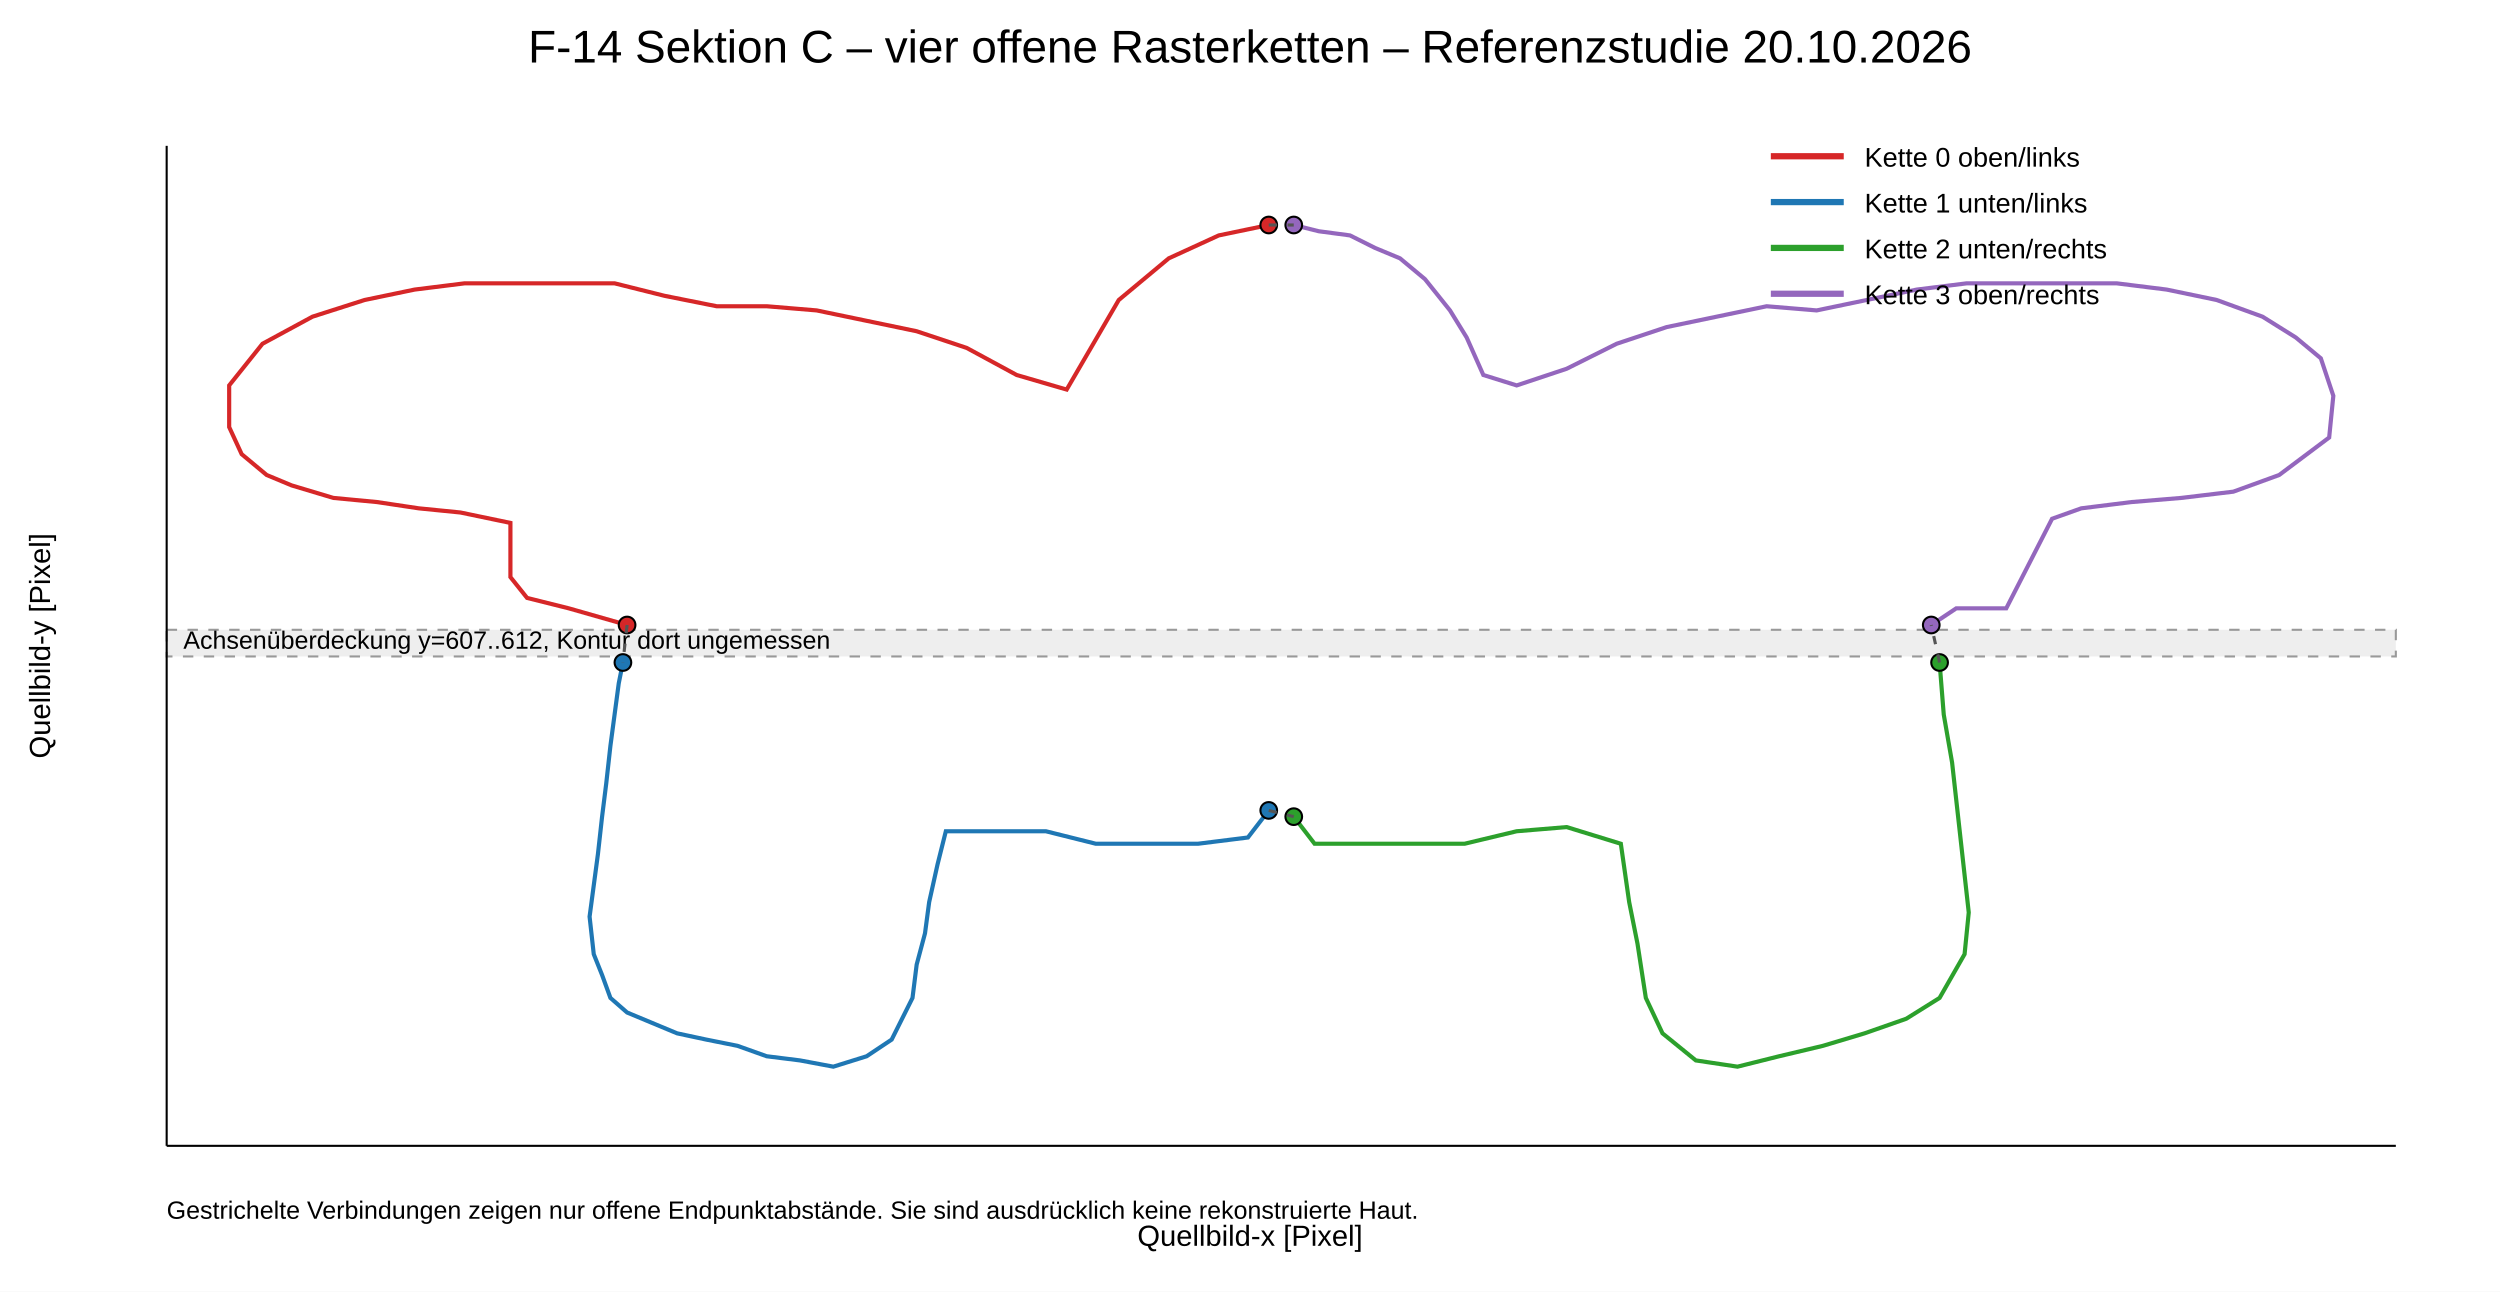
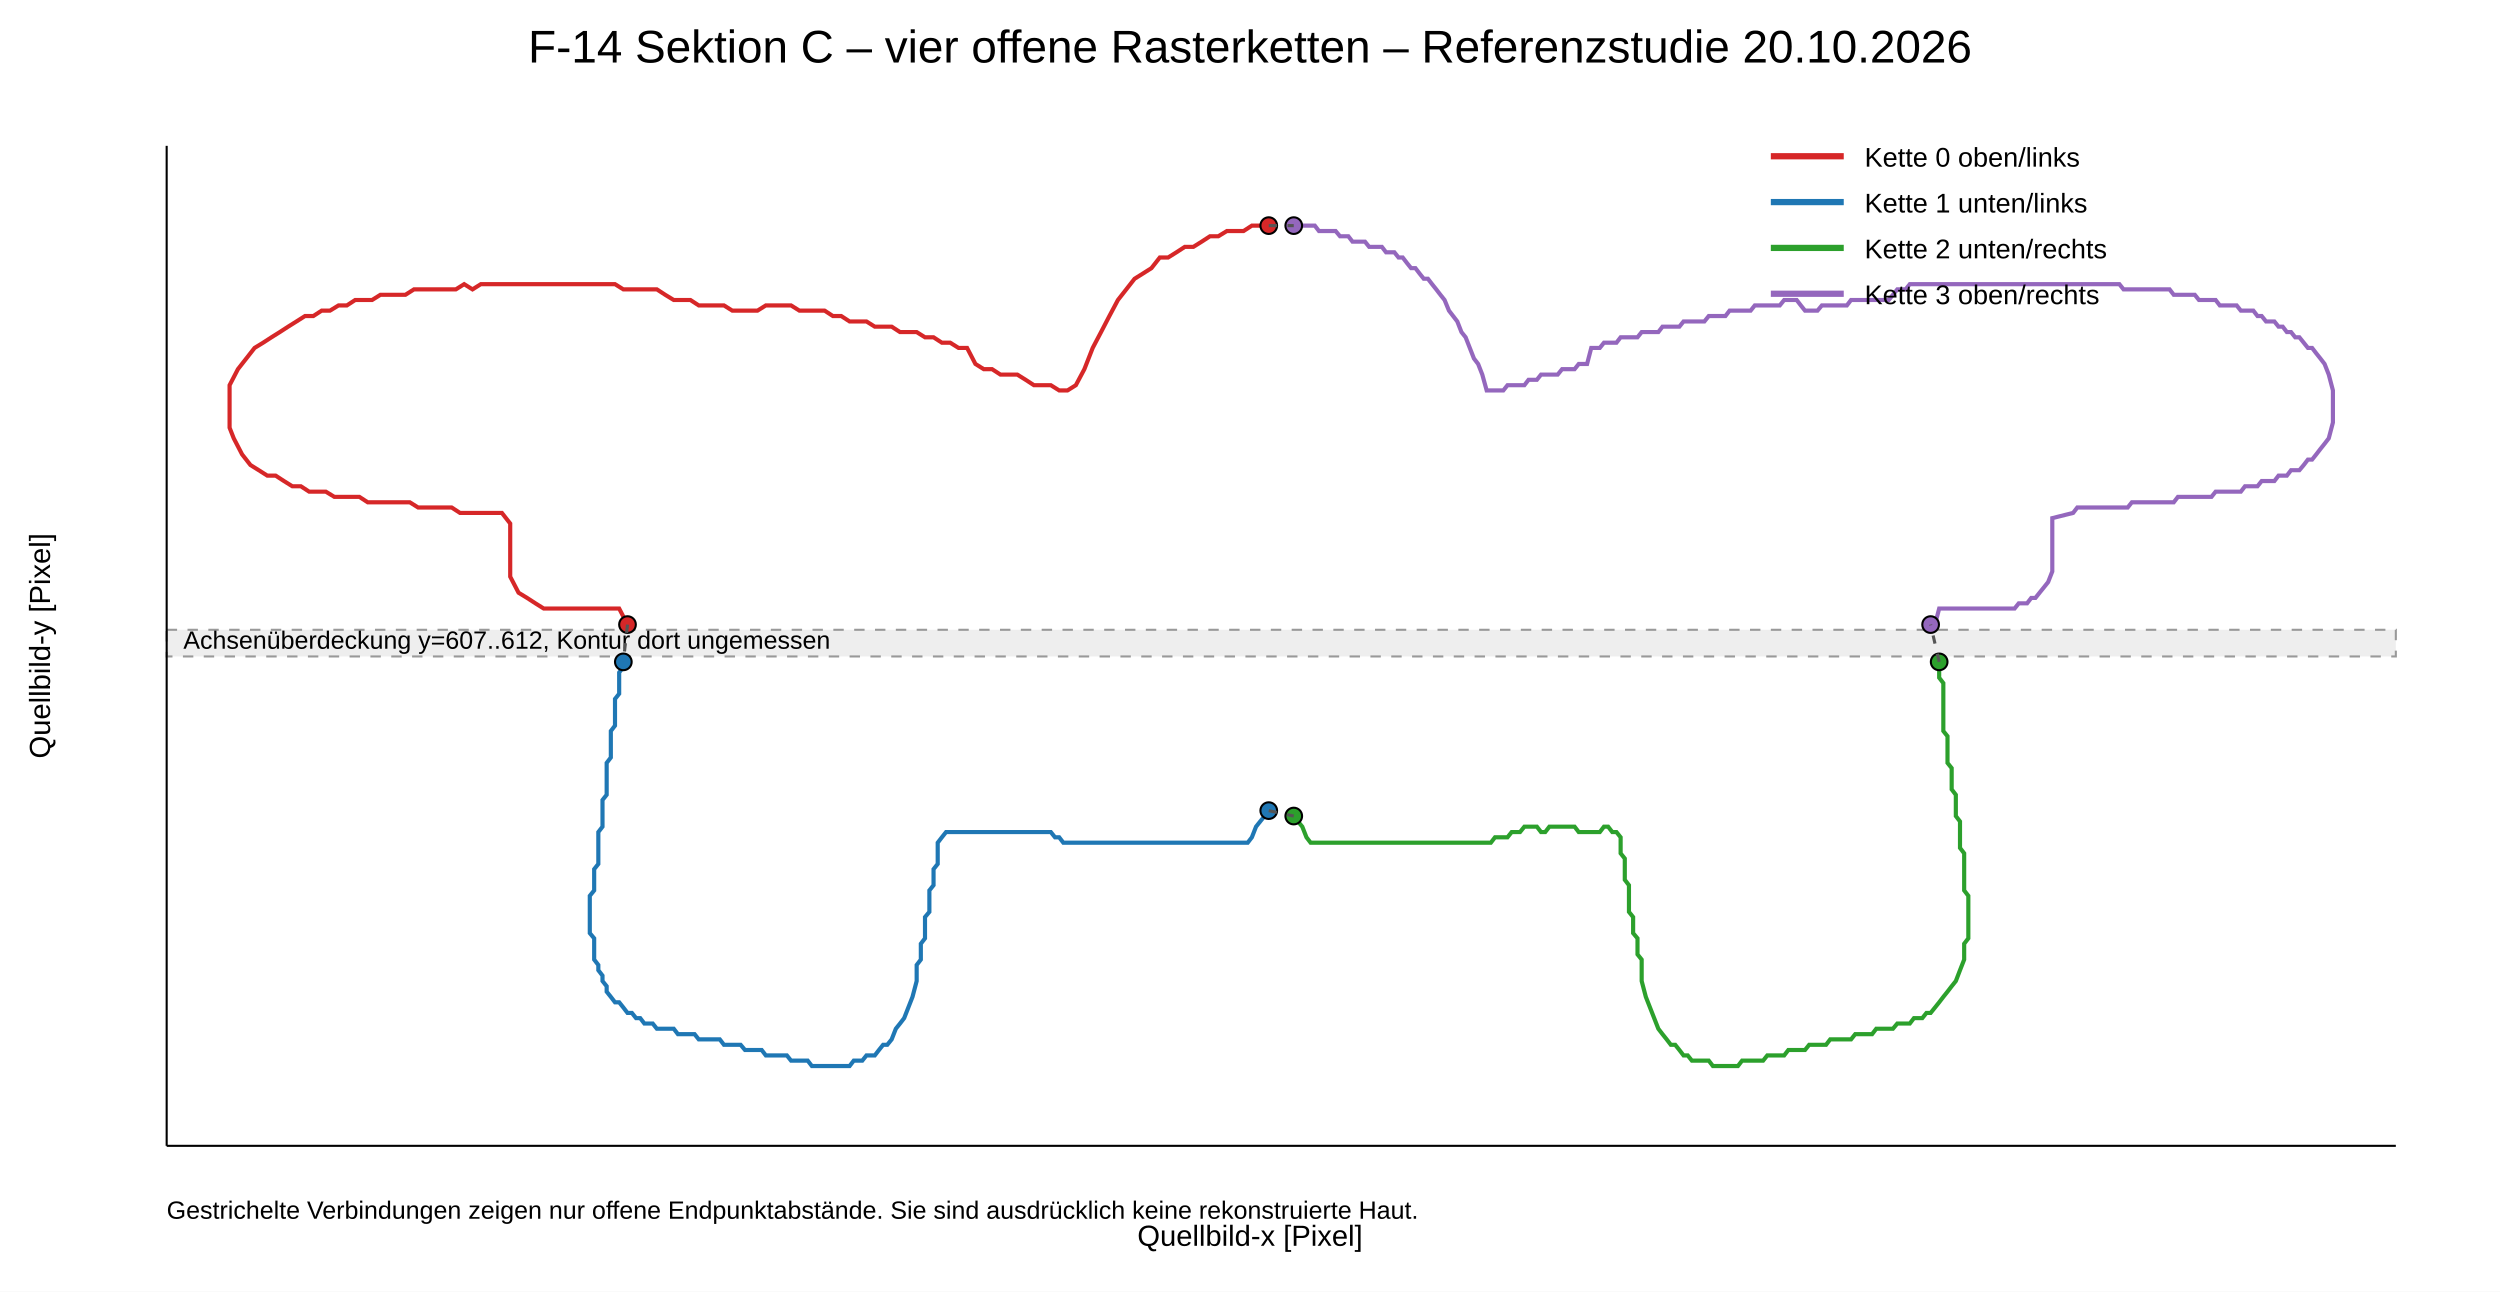
<svg xmlns="http://www.w3.org/2000/svg" width="1200" height="620" viewBox="0 0 1200 620">
  <rect width="100%" height="100%" fill="white" />
-   <text x="600" y="30" text-anchor="middle" font-family="Arial" font-size="22">F-14 Sektion C – vier offene Rasterketten – Referenzstudie 20.10.2026</text>
-   <rect x="80" y="302.3" width="1070" height="12.8" fill="#eeeeee" stroke="#999999" stroke-dasharray="5,5" />
-   <text x="88" y="311.4" font-family="Arial" font-size="12">Achsenüberdeckung y=607..612, Kontur dort ungemessen</text>
-   <polyline points="609,108 585,113 561,124 537,144 512,187 488,180 464,167 440,159 416,154 392,149 368,147 344,147 319,142 295,136 271,136 247,136 223,136 199,139 175,144 150,152 126,165 110,185 110,205 116,218 128,228 140,233 160,239 181,241 201,244 221,246 245,251 245,277 253,287 273,292 301,300" fill="none" stroke="#d62728" stroke-width="2" />
-   <circle cx="609" cy="108" r="4" fill="#d62728" stroke="black" />
-   <circle cx="301" cy="300" r="4" fill="#d62728" stroke="black" />
-   <polyline points="299,318 297,328 295,343 293,358 291,376 289,392 287,410 285,425 283,440 285,458 289,468 293,479 301,486 313,491 325,496 339,499 354,502 368,507 384,509 400,512 416,507 428,499 438,479 440,463 444,448 446,433 450,415 454,399 478,399 502,399 526,405 551,405 575,405 599,402 609,389" fill="none" stroke="#1f77b4" stroke-width="2" />
-   <circle cx="299" cy="318" r="4" fill="#1f77b4" stroke="black" />
-   <circle cx="609" cy="389" r="4" fill="#1f77b4" stroke="black" />
-   <polyline points="621,392 631,405 655,405 679,405 703,405 728,399 752,397 778,405 782,433 786,453 790,479 798,496 814,509 834,512 854,507 875,502 895,496 915,489 931,479 943,458 945,438 943,420 941,402 939,384 937,366 933,343 931,318" fill="none" stroke="#2ca02c" stroke-width="2" />
-   <circle cx="621" cy="392" r="4" fill="#2ca02c" stroke="black" />
-   <circle cx="931" cy="318" r="4" fill="#2ca02c" stroke="black" />
-   <polyline points="927,300 939,292 963,292 985,249 999,244 1023,241 1047,239 1072,236 1094,228 1118,210 1120,190 1114,172 1102,162 1086,152 1064,144 1040,139 1016,136 992,136 968,136 944,136 920,139 896,144 872,149 848,147 824,152 800,157 776,165 752,177 728,185 712,180 704,162 696,149 684,134 672,124 660,119 648,113 633,111 621,108" fill="none" stroke="#9467bd" stroke-width="2" />
-   <circle cx="927" cy="300" r="4" fill="#9467bd" stroke="black" />
-   <circle cx="621" cy="108" r="4" fill="#9467bd" stroke="black" />
-   <line x1="609" y1="108" x2="621" y2="108" stroke="#555" stroke-width="1.5" stroke-dasharray="4,5" />
-   <line x1="609" y1="389" x2="621" y2="392" stroke="#555" stroke-width="1.5" stroke-dasharray="4,5" />
-   <line x1="301" y1="300" x2="299" y2="318" stroke="#555" stroke-width="1.5" stroke-dasharray="4,5" />
-   <line x1="931" y1="318" x2="927" y2="300" stroke="#555" stroke-width="1.5" stroke-dasharray="4,5" />
+   <text x="600.0" y="30" text-anchor="middle" font-family="Arial" font-size="22">F-14 Sektion C – vier offene Rasterketten – Referenzstudie 20.10.2026</text>
+   <rect x="80.0" y="302.3" width="1070.0" height="12.8" fill="#eeeeee" stroke="#999999" stroke-dasharray="5,5" />
+   <text x="88.0" y="311.4" font-family="Arial" font-size="12">Achsenüberdeckung y=607..612, Kontur dort ungemessen</text>
+   <polyline points="609.0,108.3 604.9,108.3 600.9,108.3 596.9,110.9 592.9,110.9 588.9,110.9 584.8,113.4 580.8,113.4 576.8,116.0 572.8,118.5 568.7,118.5 564.7,121.1 560.7,123.6 556.7,123.6 552.7,128.7 548.6,131.3 544.6,133.8 540.6,138.9 536.6,144.0 532.5,151.7 528.5,159.4 524.5,167.0 520.5,177.2 516.4,184.9 512.4,187.4 508.4,187.4 504.4,184.9 500.4,184.9 496.3,184.9 492.3,182.3 488.3,179.8 484.3,179.8 480.2,179.8 476.2,177.2 472.2,177.2 468.2,174.7 464.2,167.0 460.1,167.0 456.1,164.5 452.1,164.5 448.1,161.9 444.0,161.9 440.0,159.4 436.0,159.4 432.0,159.4 428.0,156.8 423.9,156.8 419.9,156.8 415.9,154.3 411.9,154.3 407.8,154.3 403.8,151.7 399.8,151.7 395.8,149.1 391.7,149.1 387.7,149.1 383.7,149.1 379.7,146.6 375.7,146.6 371.6,146.6 367.6,146.6 363.6,149.1 359.6,149.1 355.5,149.1 351.5,149.1 347.5,146.6 343.5,146.6 339.5,146.6 335.4,146.6 331.4,144.0 327.4,144.0 323.4,144.0 319.3,141.5 315.3,138.9 311.3,138.9 307.3,138.9 303.3,138.9 299.2,138.9 295.2,136.4 291.2,136.4 287.2,136.4 283.1,136.4 279.1,136.4 275.1,136.4 271.1,136.4 267.0,136.4 263.0,136.4 259.0,136.4 255.0,136.4 251.0,136.4 246.9,136.4 242.9,136.4 238.9,136.4 234.9,136.4 230.8,136.4 226.8,138.9 222.8,136.4 218.8,138.9 214.8,138.9 210.7,138.9 206.7,138.9 202.7,138.9 198.7,138.9 194.6,141.5 190.6,141.5 186.6,141.5 182.6,141.5 178.6,144.0 174.5,144.0 170.5,144.0 166.5,146.6 162.5,146.6 158.4,149.1 154.4,149.1 150.4,151.7 146.4,151.7 142.3,154.3 138.3,156.8 134.3,159.4 130.3,161.9 126.3,164.5 122.2,167.0 118.2,172.1 114.2,177.2 110.2,184.9 110.2,190.0 110.2,195.1 110.2,200.2 110.2,205.3 112.2,210.4 116.2,218.1 120.2,223.2 124.2,225.7 128.3,228.3 132.3,228.3 136.3,230.9 140.3,233.4 144.4,233.4 148.4,236.0 152.4,236.0 156.4,236.0 160.5,238.5 164.5,238.5 168.5,238.5 172.5,238.5 176.5,241.1 180.6,241.1 184.6,241.1 188.6,241.1 192.6,241.1 196.7,241.1 200.7,243.6 204.7,243.6 208.7,243.6 212.7,243.6 216.8,243.6 220.8,246.2 224.8,246.2 228.8,246.2 232.9,246.2 236.9,246.2 240.9,246.2 244.9,251.3 244.9,256.4 244.9,261.5 244.9,266.6 244.9,271.7 244.9,276.8 248.9,284.5 253.0,287.0 257.0,289.6 261.0,292.1 265.0,292.1 269.1,292.1 273.1,292.1 277.1,292.1 281.1,292.1 285.2,292.1 289.2,292.1 293.2,292.1 297.2,292.1 301.2,299.8" fill="none" stroke="#d62728" stroke-width="2" />
+   <circle cx="609.0" cy="108.3" r="4" fill="#d62728" stroke="black" />
+   <circle cx="301.2" cy="299.8" r="4" fill="#d62728" stroke="black" />
+   <polyline points="299.2,317.7 299.2,320.2 297.2,322.8 297.2,325.3 297.2,327.9 297.2,330.4 297.2,333.0 295.2,335.5 295.2,338.1 295.2,340.6 295.2,343.2 295.2,345.7 295.2,348.3 293.2,350.9 293.2,353.4 293.2,356.0 293.2,358.5 293.2,361.1 293.2,363.6 291.2,366.2 291.2,368.7 291.2,371.3 291.2,373.8 291.2,376.4 291.2,378.9 291.2,381.5 289.2,384.0 289.2,386.6 289.2,389.1 289.2,391.7 289.2,394.3 289.2,396.8 287.2,399.4 287.2,401.9 287.2,404.5 287.2,407.0 287.2,409.6 287.2,412.1 287.2,414.7 285.2,417.2 285.2,419.8 285.2,422.3 285.2,424.9 285.2,427.4 283.1,430.0 283.1,432.6 283.1,435.1 283.1,437.7 283.1,440.2 283.1,442.8 283.1,445.3 283.1,447.9 285.2,450.4 285.2,453.0 285.2,455.5 285.2,458.1 285.2,460.6 287.2,463.2 287.2,465.7 289.2,468.3 289.2,470.9 291.2,473.4 291.2,476.0 293.2,478.5 295.2,481.1 297.2,481.1 299.2,483.6 301.2,486.2 303.3,486.2 305.3,488.7 307.3,488.7 309.3,491.3 311.3,491.3 313.3,491.3 315.3,493.8 317.3,493.8 319.3,493.8 321.4,493.8 323.4,493.8 325.4,496.4 327.4,496.4 329.4,496.4 331.4,496.4 333.4,496.4 335.4,498.9 337.4,498.9 339.5,498.9 341.5,498.9 343.5,498.9 345.5,498.9 347.5,501.5 349.5,501.5 351.5,501.5 353.5,501.5 355.5,501.5 357.6,504.0 359.6,504.0 361.6,504.0 363.6,504.0 365.6,504.0 367.6,506.6 369.6,506.6 371.6,506.6 373.6,506.6 375.7,506.6 377.7,506.6 379.7,509.1 381.7,509.1 383.7,509.1 385.7,509.1 387.7,509.1 389.7,511.7 391.7,511.7 393.8,511.7 395.8,511.7 397.8,511.7 399.8,511.7 401.8,511.7 403.8,511.7 405.8,511.7 407.8,511.7 409.8,509.1 411.9,509.1 413.9,509.1 415.9,506.6 417.9,506.6 419.9,506.6 421.9,504.0 423.9,501.5 425.9,501.5 428.0,498.9 430.0,493.8 432.0,491.3 434.0,488.7 436.0,483.6 438.0,478.5 440.0,470.9 440.0,468.3 440.0,465.7 440.0,463.2 442.0,460.6 442.0,458.1 442.0,455.5 442.0,453.0 444.0,450.4 444.0,447.9 444.0,445.3 444.0,442.8 444.0,440.2 446.1,437.7 446.1,435.1 446.1,432.6 446.1,430.0 446.1,427.4 448.1,424.9 448.1,422.3 448.1,419.8 448.1,417.2 450.1,414.7 450.1,412.1 450.1,409.6 450.1,407.0 450.1,404.5 452.1,401.9 454.1,399.4 456.1,399.4 458.1,399.4 460.1,399.4 462.1,399.4 464.2,399.4 466.2,399.4 468.2,399.4 470.2,399.4 472.2,399.4 474.2,399.4 476.2,399.4 478.2,399.4 480.2,399.4 482.3,399.4 484.3,399.4 486.3,399.4 488.3,399.4 490.3,399.4 492.3,399.4 494.3,399.4 496.3,399.4 498.3,399.4 500.4,399.4 502.4,399.4 504.4,399.4 506.4,401.9 508.4,401.9 510.4,404.5 512.4,404.5 514.4,404.5 516.4,404.5 518.5,404.5 520.5,404.5 522.5,404.5 524.5,404.5 526.5,404.5 528.5,404.5 530.5,404.5 532.5,404.5 534.5,404.5 536.6,404.5 538.6,404.5 540.6,404.5 542.6,404.5 544.6,404.5 546.6,404.5 548.6,404.5 550.6,404.5 552.7,404.5 554.7,404.5 556.7,404.5 558.7,404.5 560.7,404.5 562.7,404.5 564.7,404.5 566.7,404.5 568.7,404.5 570.8,404.5 572.8,404.5 574.8,404.5 576.8,404.5 578.8,404.5 580.8,404.5 582.8,404.5 584.8,404.5 586.8,404.5 588.9,404.5 590.9,404.5 592.9,404.5 594.9,404.5 596.9,404.5 598.9,404.5 600.9,401.9 602.9,396.8 604.9,394.3 607.0,391.7 609.0,389.1" fill="none" stroke="#1f77b4" stroke-width="2" />
+   <circle cx="299.2" cy="317.7" r="4" fill="#1f77b4" stroke="black" />
+   <circle cx="609.0" cy="389.1" r="4" fill="#1f77b4" stroke="black" />
+   <polyline points="621.0,391.7 623.0,394.3 625.1,396.8 627.1,401.9 629.1,404.5 631.1,404.5 633.1,404.5 635.1,404.5 637.1,404.5 639.1,404.5 641.1,404.5 643.2,404.5 645.2,404.5 647.2,404.5 649.2,404.5 651.2,404.5 653.2,404.5 655.2,404.5 657.2,404.5 659.2,404.5 661.3,404.5 663.3,404.5 665.3,404.5 667.3,404.5 669.3,404.5 671.3,404.5 673.3,404.5 675.3,404.5 677.3,404.5 679.4,404.5 681.4,404.5 683.4,404.5 685.4,404.5 687.4,404.5 689.4,404.5 691.4,404.5 693.4,404.5 695.5,404.5 697.5,404.5 699.5,404.5 701.5,404.5 703.5,404.5 705.5,404.5 707.5,404.5 709.5,404.5 711.5,404.5 713.6,404.5 715.6,404.5 717.6,401.9 719.6,401.9 721.6,401.9 723.6,401.9 725.6,399.4 727.6,399.4 729.6,399.4 731.7,396.8 733.7,396.8 735.7,396.8 737.7,396.8 739.7,399.4 741.7,399.4 743.7,396.8 745.7,396.8 747.7,396.8 749.8,396.8 751.8,396.8 753.8,396.8 755.8,396.8 757.8,399.4 759.8,399.4 761.8,399.4 763.8,399.4 765.8,399.4 767.9,399.4 769.9,396.8 771.9,396.8 773.9,399.4 775.9,399.4 777.9,401.9 777.9,404.5 777.9,407.0 777.9,409.6 779.9,412.1 779.9,414.7 779.9,417.2 779.9,419.8 779.9,422.3 781.9,424.9 781.9,427.4 781.9,430.0 781.9,432.6 781.9,435.1 781.9,437.7 783.9,440.2 783.9,442.8 783.9,445.3 783.9,447.9 786.0,450.4 786.0,453.0 786.0,455.5 786.0,458.1 788.0,460.6 788.0,463.2 788.0,465.7 788.0,468.3 788.0,470.9 790.0,478.5 792.0,483.6 794.0,488.7 796.0,493.8 798.0,496.4 800.0,498.9 802.0,501.5 804.1,501.5 806.1,504.0 808.1,506.6 810.1,506.6 812.1,509.1 814.1,509.1 816.1,509.1 818.1,509.1 820.2,509.1 822.2,511.7 824.2,511.7 826.2,511.7 828.2,511.7 830.2,511.7 832.2,511.7 834.2,511.7 836.2,509.1 838.3,509.1 840.3,509.1 842.3,509.1 844.3,509.1 846.3,509.1 848.3,506.6 850.3,506.6 852.3,506.6 854.3,506.6 856.4,506.6 858.4,504.0 860.4,504.0 862.4,504.0 864.4,504.0 866.4,504.0 868.4,501.5 870.4,501.5 872.4,501.5 874.5,501.5 876.5,501.5 878.5,498.9 880.5,498.9 882.5,498.9 884.5,498.9 886.5,498.9 888.5,498.9 890.5,496.4 892.6,496.4 894.6,496.4 896.6,496.4 898.6,496.4 900.6,493.8 902.6,493.8 904.6,493.8 906.6,493.8 908.6,493.8 910.7,491.3 912.7,491.3 914.7,491.3 916.7,491.3 918.7,488.7 920.7,488.7 922.7,488.7 924.7,486.2 926.7,486.2 928.8,483.6 930.8,481.1 932.8,478.5 934.8,476.0 936.8,473.4 938.8,470.9 940.8,465.7 942.8,460.6 942.8,458.1 942.8,455.5 942.8,453.0 944.8,450.4 944.8,447.9 944.8,445.3 944.8,442.8 944.8,440.2 944.8,437.7 944.8,435.1 944.8,432.6 944.8,430.0 942.8,427.4 942.8,424.9 942.8,422.3 942.8,419.8 942.8,417.2 942.8,414.7 942.8,412.1 942.8,409.6 940.8,407.0 940.8,404.5 940.8,401.9 940.8,399.4 940.8,396.8 940.8,394.3 938.8,391.7 938.8,389.1 938.8,386.6 938.8,384.0 938.8,381.5 936.8,378.9 936.8,376.4 936.8,373.8 936.8,371.3 936.8,368.7 934.8,366.2 934.8,363.6 934.8,361.1 934.8,358.5 934.8,356.0 934.8,353.4 932.8,350.9 932.8,348.3 932.8,345.7 932.8,343.2 932.8,340.6 932.8,338.1 932.8,335.5 932.8,333.0 932.8,330.4 932.8,327.9 930.8,325.3 930.8,322.8 930.8,320.2 930.8,317.7" fill="none" stroke="#2ca02c" stroke-width="2" />
+   <circle cx="621.0" cy="391.7" r="4" fill="#2ca02c" stroke="black" />
+   <circle cx="930.8" cy="317.7" r="4" fill="#2ca02c" stroke="black" />
+   <polyline points="926.7,299.8 928.8,299.8 930.8,292.1 932.8,292.1 934.8,292.1 936.8,292.1 938.8,292.1 940.8,292.1 942.8,292.1 944.8,292.1 946.9,292.1 948.9,292.1 950.9,292.1 952.9,292.1 954.9,292.1 956.9,292.1 958.9,292.1 960.9,292.1 963.0,292.1 965.0,292.1 967.0,292.1 969.0,289.6 971.0,289.6 973.0,289.6 975.0,287.0 977.0,287.0 979.0,284.5 981.1,281.9 983.1,279.4 985.1,274.3 985.1,271.7 985.1,269.1 985.1,266.6 985.1,264.0 985.1,261.5 985.1,258.9 985.1,256.4 985.1,253.8 985.1,251.3 985.1,248.7 995.1,246.2 997.1,243.6 999.2,243.6 1001.2,243.6 1003.2,243.6 1005.2,243.6 1007.2,243.6 1009.2,243.6 1011.2,243.6 1013.2,243.6 1015.2,243.6 1017.3,243.6 1019.3,243.6 1021.3,243.6 1023.3,241.1 1025.3,241.1 1027.3,241.1 1029.3,241.1 1031.3,241.1 1033.3,241.1 1035.4,241.1 1037.4,241.1 1039.4,241.1 1041.4,241.1 1043.4,241.1 1045.4,238.5 1047.4,238.5 1049.4,238.5 1051.4,238.5 1053.5,238.5 1055.5,238.5 1057.5,238.5 1059.5,238.5 1061.5,238.5 1063.5,236.0 1065.5,236.0 1067.5,236.0 1069.5,236.0 1071.6,236.0 1073.6,236.0 1075.6,236.0 1077.6,233.4 1079.6,233.4 1081.6,233.4 1083.6,233.4 1085.6,230.9 1087.7,230.9 1089.7,230.9 1091.7,230.9 1093.7,228.3 1095.7,228.3 1097.7,228.3 1099.7,225.7 1101.7,225.7 1103.7,225.7 1105.8,223.2 1107.8,220.6 1109.8,220.6 1111.8,218.1 1113.8,215.5 1115.8,213.0 1117.8,210.4 1119.8,202.8 1119.8,200.2 1119.8,197.7 1119.8,195.1 1119.8,192.6 1119.8,190.0 1119.8,187.4 1117.8,179.8 1115.8,174.7 1113.8,172.1 1111.8,169.6 1109.8,167.0 1107.8,167.0 1105.8,164.5 1103.7,161.9 1101.7,161.9 1099.7,159.4 1097.7,159.4 1095.7,156.8 1093.7,156.8 1091.7,154.3 1089.7,154.3 1087.7,154.3 1085.6,151.7 1083.6,151.7 1081.6,149.1 1079.6,149.1 1077.6,149.1 1075.6,149.1 1073.6,146.6 1071.6,146.6 1069.5,146.6 1067.5,146.6 1065.5,146.6 1063.5,144.0 1061.5,144.0 1059.5,144.0 1057.5,144.0 1055.5,144.0 1053.5,141.5 1051.4,141.5 1049.4,141.5 1047.4,141.5 1045.4,141.5 1043.4,141.5 1041.4,138.9 1039.4,138.9 1037.4,138.9 1035.4,138.9 1033.3,138.9 1031.3,138.9 1029.3,138.9 1027.3,138.9 1025.3,138.9 1023.3,138.9 1021.3,138.9 1019.3,138.9 1017.3,136.4 1015.2,136.4 1013.2,136.4 1011.2,136.4 1009.2,136.4 1007.2,136.4 1005.2,136.4 1003.2,136.4 1001.2,136.4 999.2,136.4 997.1,136.4 995.1,136.4 993.1,136.4 991.1,136.4 989.1,136.4 987.1,136.4 985.1,136.4 983.1,136.4 981.1,136.4 979.0,136.4 977.0,136.4 975.0,136.4 973.0,136.4 971.0,136.4 969.0,136.4 967.0,136.4 965.0,136.4 963.0,136.4 960.9,136.4 958.9,136.4 956.9,136.4 954.9,136.4 952.9,136.4 950.9,136.4 948.9,136.4 946.9,136.4 944.8,136.4 942.8,136.4 940.8,136.4 938.8,136.4 936.8,136.4 934.8,136.4 932.8,136.4 930.8,136.4 928.8,136.4 926.7,136.4 924.7,136.4 922.7,136.4 920.7,136.4 918.7,136.4 916.7,136.4 914.7,138.9 912.7,138.9 910.7,138.9 908.6,141.5 906.6,144.0 904.6,144.0 902.6,144.0 900.6,144.0 898.6,144.0 896.6,144.0 894.6,144.0 892.6,144.0 890.5,144.0 888.5,144.0 886.5,146.6 884.5,146.6 882.5,146.6 880.5,146.6 878.5,146.6 876.5,146.6 874.5,146.6 872.4,149.1 870.4,149.1 868.4,149.1 866.4,149.1 864.4,146.6 862.4,144.0 860.4,144.0 858.4,144.0 856.4,144.0 854.3,146.6 852.3,146.6 850.3,146.6 848.3,146.6 846.3,146.6 844.3,146.6 842.3,146.6 840.3,149.1 838.3,149.1 836.2,149.1 834.2,149.1 832.2,149.1 830.2,149.1 828.2,151.7 826.2,151.7 824.2,151.7 822.2,151.7 820.2,151.7 818.1,154.3 816.1,154.3 814.1,154.3 812.1,154.3 810.1,154.3 808.1,154.3 806.1,156.8 804.1,156.8 802.0,156.8 800.0,156.8 798.0,156.8 796.0,159.4 794.0,159.4 792.0,159.4 790.0,159.4 788.0,159.4 786.0,161.9 783.9,161.9 781.9,161.9 779.9,161.9 777.9,161.9 775.9,164.5 773.9,164.5 771.9,164.5 769.9,164.5 767.9,167.0 765.8,167.0 763.8,167.0 761.8,174.7 759.8,174.7 757.8,174.7 755.8,177.2 753.8,177.2 751.8,177.2 749.8,177.2 747.7,179.8 745.7,179.8 743.7,179.8 741.7,179.8 739.7,179.8 737.7,182.3 735.7,182.3 733.7,182.3 731.7,184.9 729.6,184.9 727.6,184.9 725.6,184.9 723.6,184.9 721.6,187.4 719.6,187.4 717.6,187.4 715.6,187.4 713.6,187.4 711.5,179.8 709.5,174.7 707.5,172.1 705.5,167.0 703.5,161.9 701.5,159.4 699.5,154.3 697.5,151.7 695.5,149.1 693.4,144.0 691.4,141.5 689.4,138.9 687.4,136.4 685.4,133.8 683.4,133.8 681.4,131.3 679.4,128.7 677.3,128.7 675.3,126.2 673.3,123.6 671.3,123.6 669.3,121.1 667.3,121.1 665.3,121.1 663.3,118.5 661.3,118.5 659.2,118.5 657.2,118.5 655.2,116.0 653.2,116.0 651.2,116.0 649.2,116.0 647.2,113.4 645.2,113.4 643.2,113.4 641.1,110.9 639.1,110.9 637.1,110.9 635.1,110.9 633.1,110.9 631.1,108.3 629.1,108.3 627.1,108.3 625.1,108.3 623.0,108.3 621.0,108.3" fill="none" stroke="#9467bd" stroke-width="2" />
+   <circle cx="926.7" cy="299.8" r="4" fill="#9467bd" stroke="black" />
+   <circle cx="621.0" cy="108.3" r="4" fill="#9467bd" stroke="black" />
+   <line x1="609.0" y1="108.3" x2="621.0" y2="108.3" stroke="#555555" stroke-width="1.5" stroke-dasharray="4,5" />
+   <line x1="609.0" y1="389.1" x2="621.0" y2="391.7" stroke="#555555" stroke-width="1.5" stroke-dasharray="4,5" />
+   <line x1="301.2" y1="299.8" x2="299.2" y2="317.7" stroke="#555555" stroke-width="1.5" stroke-dasharray="4,5" />
+   <line x1="930.8" y1="317.7" x2="926.7" y2="299.8" stroke="#555555" stroke-width="1.5" stroke-dasharray="4,5" />
  <line x1="850" y1="75" x2="885" y2="75" stroke="#d62728" stroke-width="3" />
  <text x="895" y="80" font-family="Arial" font-size="13">Kette 0 oben/links</text>
  <line x1="850" y1="97" x2="885" y2="97" stroke="#1f77b4" stroke-width="3" />
  <text x="895" y="102" font-family="Arial" font-size="13">Kette 1 unten/links</text>
  <line x1="850" y1="119" x2="885" y2="119" stroke="#2ca02c" stroke-width="3" />
  <text x="895" y="124" font-family="Arial" font-size="13">Kette 2 unten/rechts</text>
  <line x1="850" y1="141" x2="885" y2="141" stroke="#9467bd" stroke-width="3" />
  <text x="895" y="146" font-family="Arial" font-size="13">Kette 3 oben/rechts</text>
  <line x1="80" y1="550" x2="1150" y2="550" stroke="black" />
  <line x1="80" y1="70" x2="80" y2="550" stroke="black" />
-   <text x="600" y="598" text-anchor="middle" font-family="Arial" font-size="14">Quellbild-x [Pixel]</text>
-   <text x="24" y="310" transform="rotate(-90 24 310)" text-anchor="middle" font-family="Arial" font-size="14">Quellbild-y [Pixel]</text>
+   <text x="600.0" y="598" text-anchor="middle" font-family="Arial" font-size="14">Quellbild-x [Pixel]</text>
+   <text x="24" y="310.0" transform="rotate(-90 24 310.0)" text-anchor="middle" font-family="Arial" font-size="14">Quellbild-y [Pixel]</text>
  <text x="80" y="585" font-family="Arial" font-size="12">Gestrichelte Verbindungen zeigen nur offene Endpunktabstände. Sie sind ausdrücklich keine rekonstruierte Haut.</text>
</svg>
